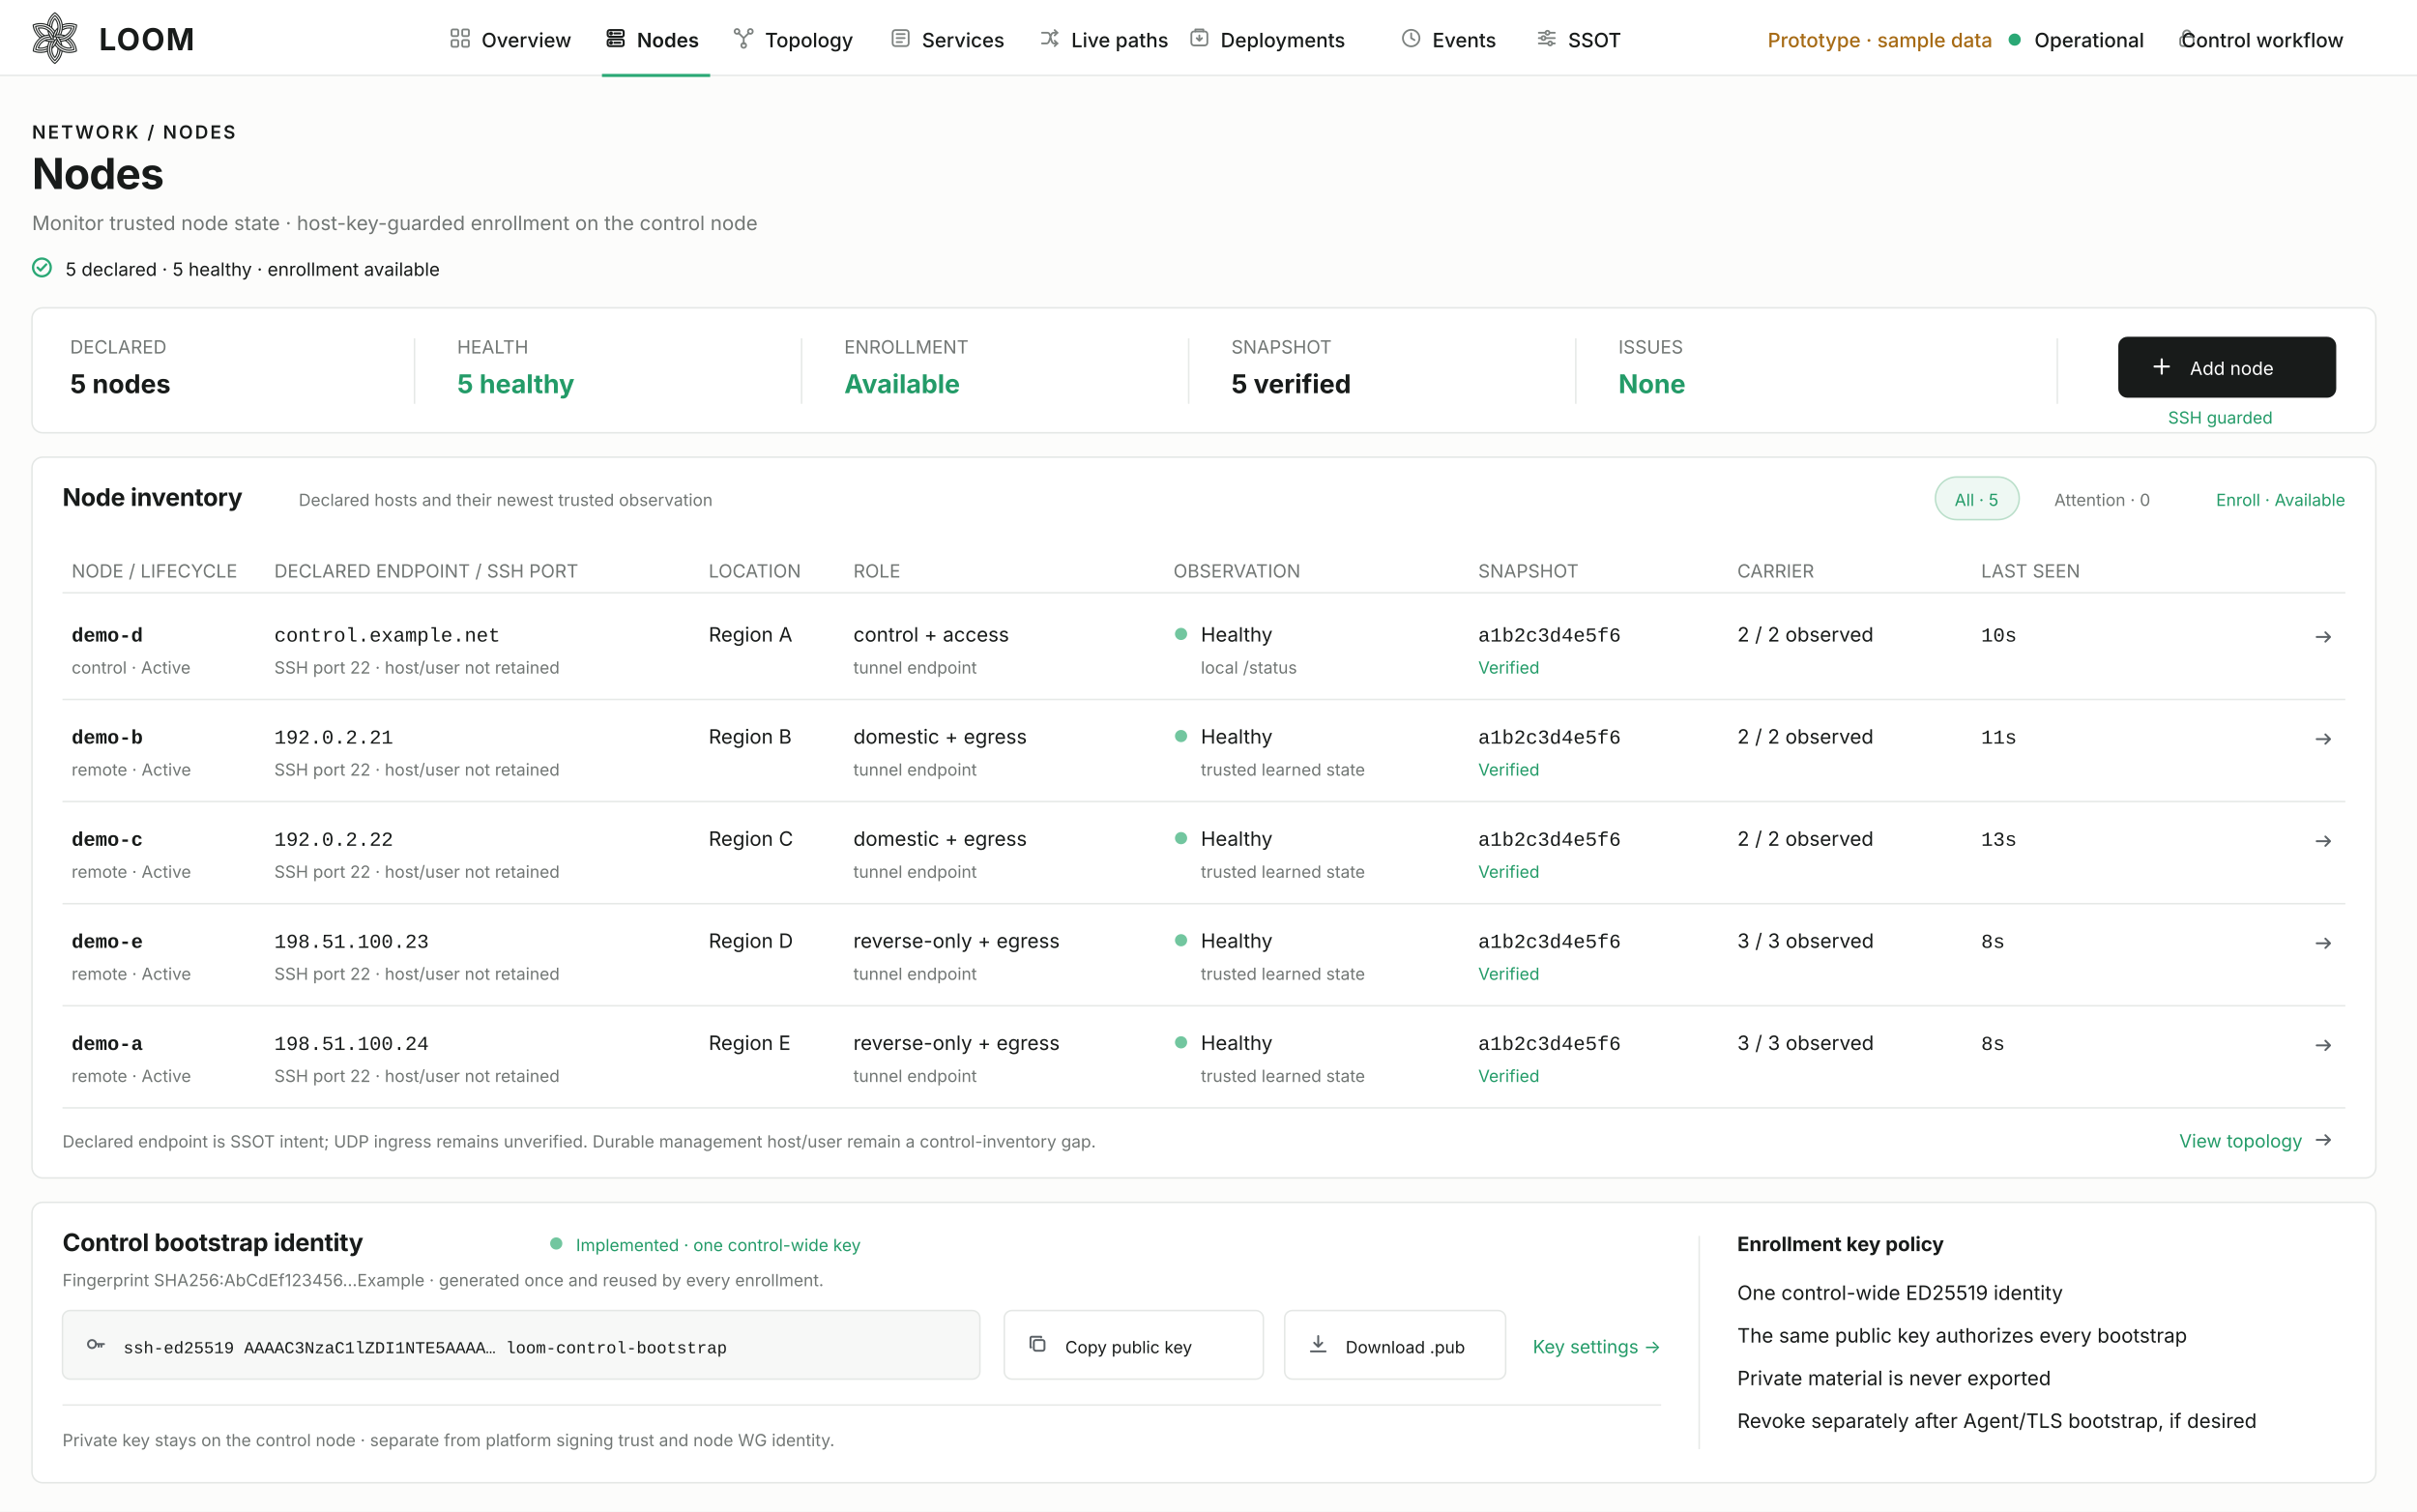
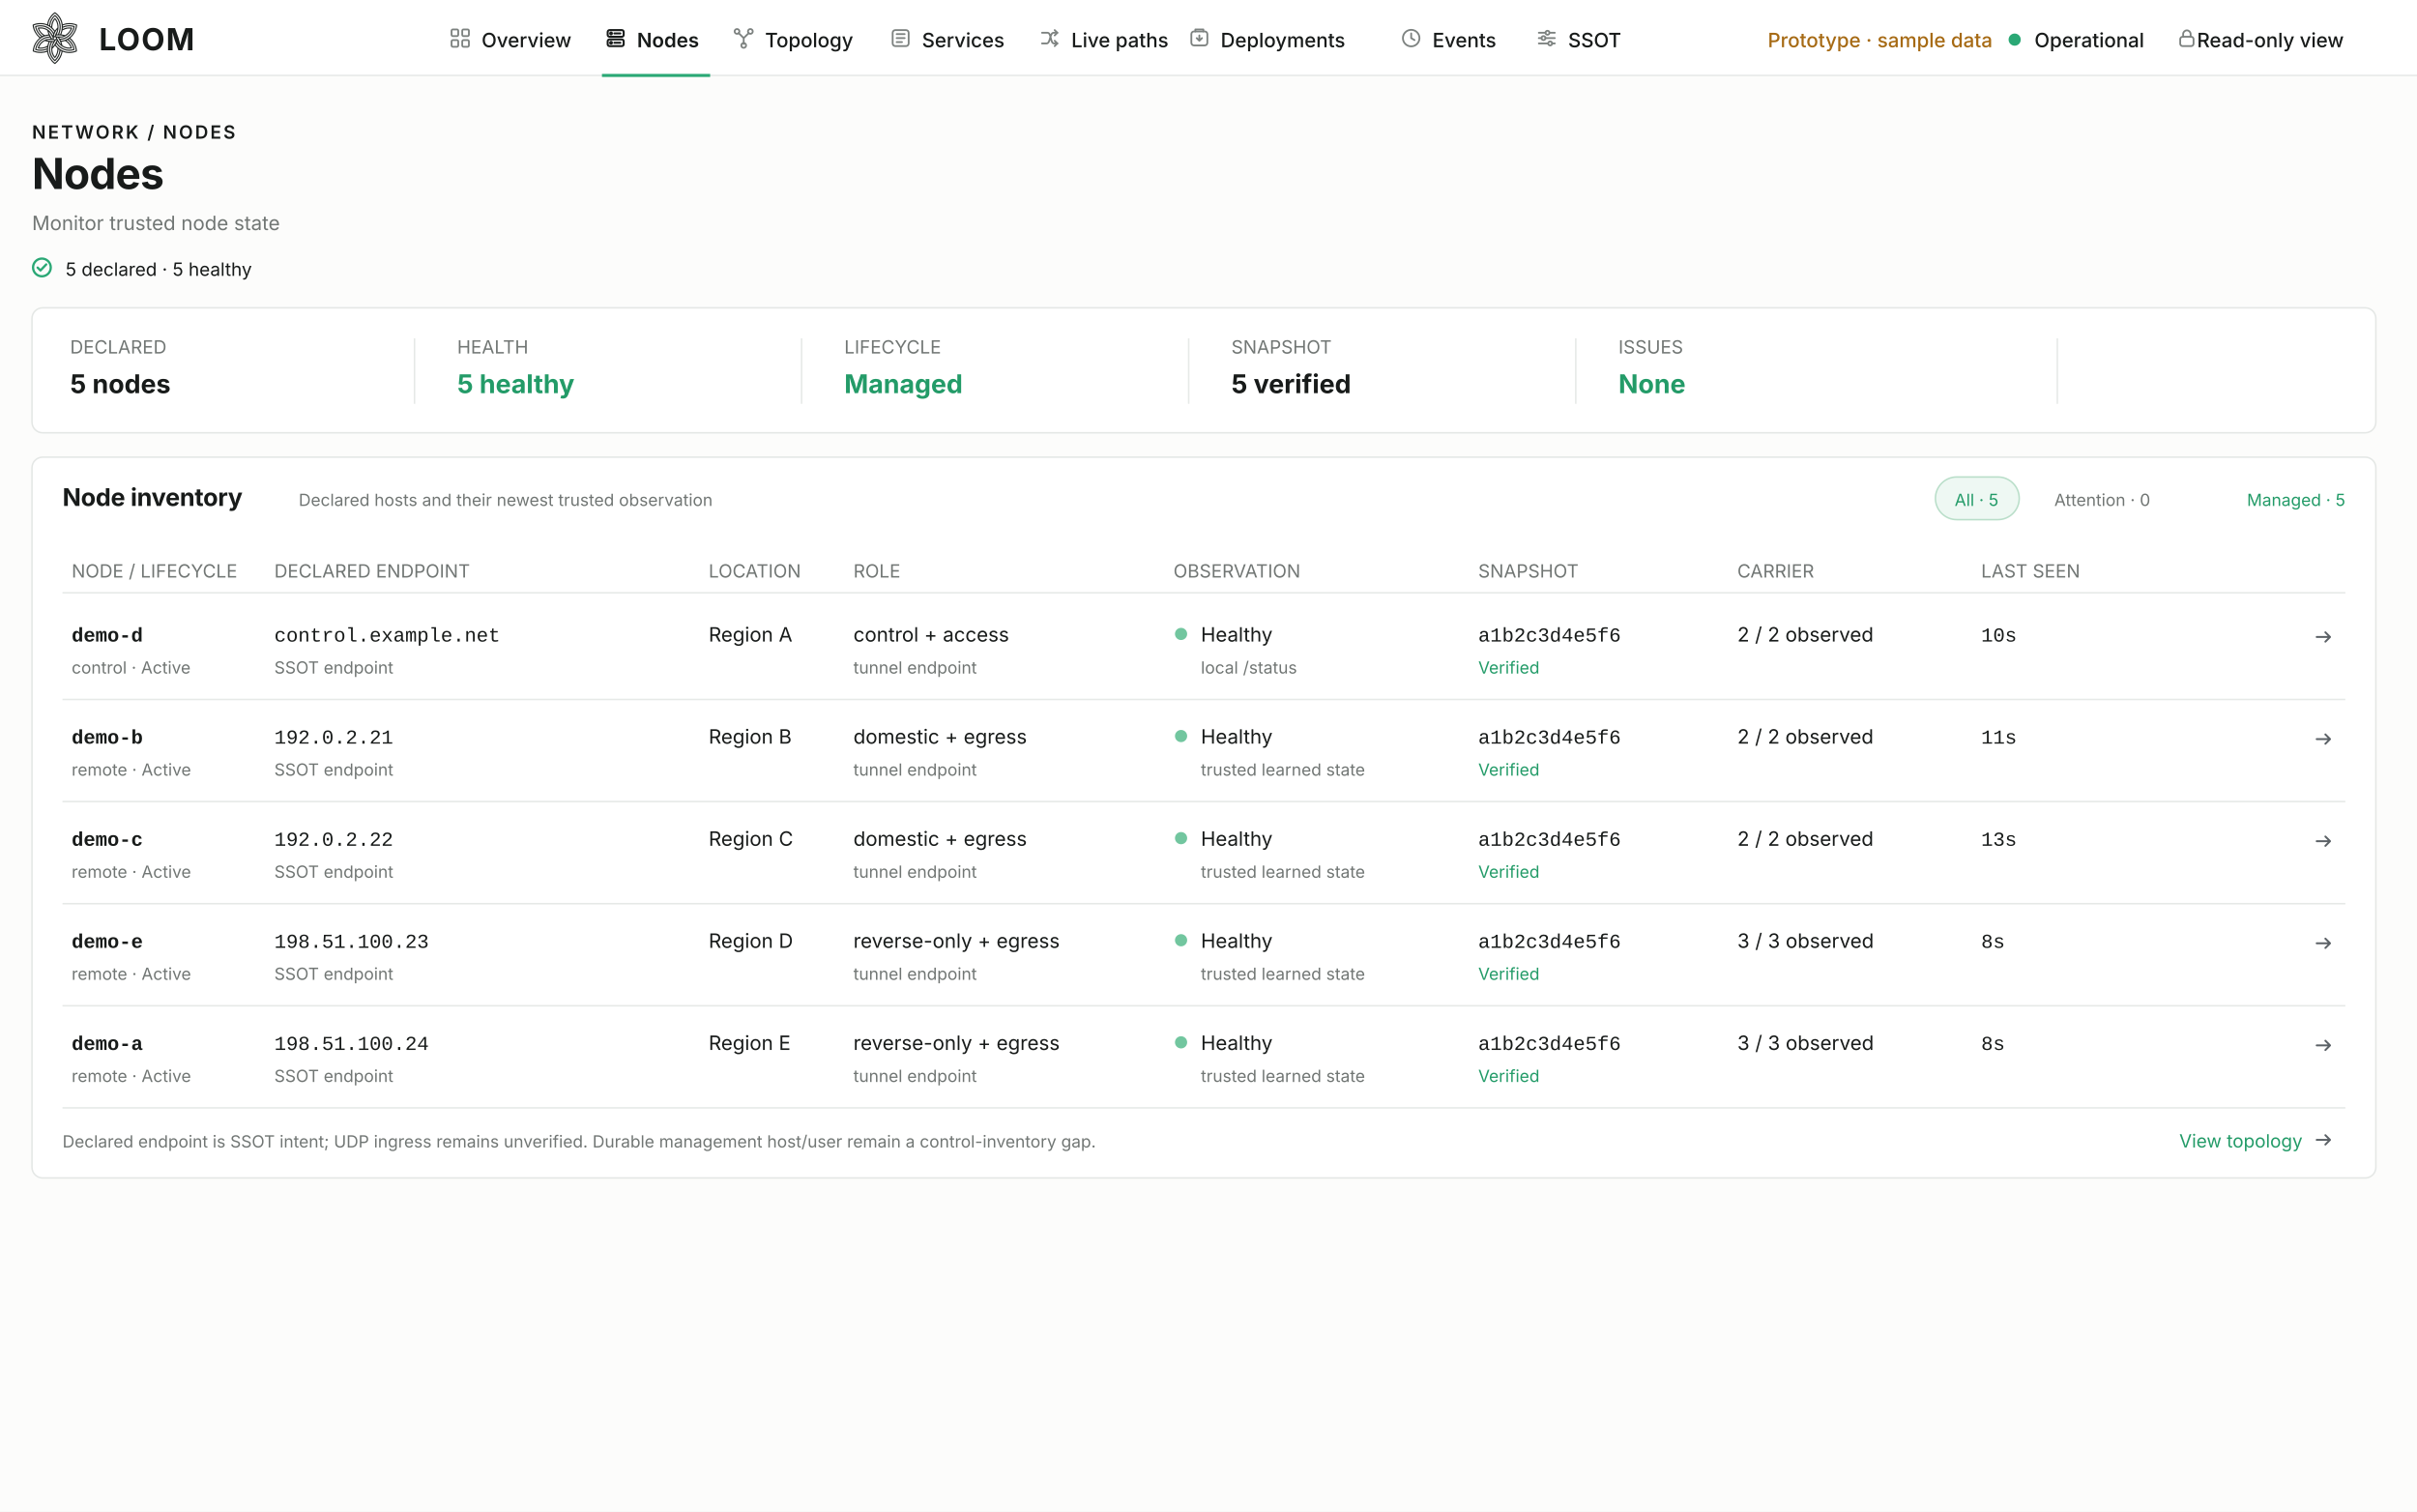
<svg xmlns="http://www.w3.org/2000/svg" width="1586" height="992" viewBox="0 0 1586 992" role="img" aria-labelledby="title description">
  <defs>
    <marker id="arrow-selected" markerWidth="7" markerHeight="7" refX="6" refY="3.5" orient="auto" markerUnits="strokeWidth">
      <path d="M0 0L7 3.5L0 7Z" fill="#2AA875" />
    </marker>
    <symbol id="icon-overview" viewBox="0 0 16 16">
      <rect x="1.5" y="1.5" width="5" height="5" rx="1" />
      <rect x="9.5" y="1.5" width="5" height="5" rx="1" />
      <rect x="1.5" y="9.5" width="5" height="5" rx="1" />
      <rect x="9.5" y="9.5" width="5" height="5" rx="1" />
    </symbol>
    <symbol id="icon-nodes" viewBox="0 0 16 16">
      <rect x="2" y="2" width="12" height="5" rx="1.4" />
      <rect x="2" y="9" width="12" height="5" rx="1.4" />
      <circle cx="4.5" cy="4.5" r=".7" />
      <circle cx="4.5" cy="11.5" r=".7" />
      <path d="M7 4.5h4.5M7 11.5h4.5" />
    </symbol>
    <symbol id="icon-topology" viewBox="0 0 16 16">
      <path d="M4.2 4.2L8 8m3.8-3.8L8 8m0 0v4.4" />
      <circle cx="3" cy="3" r="1.8" />
      <circle cx="13" cy="3" r="1.8" />
      <circle cx="8" cy="13.5" r="1.8" />
    </symbol>
    <symbol id="icon-services" viewBox="0 0 16 16">
      <rect x="2" y="2" width="12" height="12" rx="2" />
      <path d="M5 5h6M5 8h6M5 11h4" />
    </symbol>
    <symbol id="icon-traffic" viewBox="0 0 16 16">
      <path d="M2 4h4.2C9 4 8.2 12 11 12h2.5M2 12h3.5C8.4 12 7.7 4 10.7 4h2.8" />
      <path d="M11.5 2l2 2-2 2m0 4l2 2-2 2" />
    </symbol>
    <symbol id="icon-deployments" viewBox="0 0 16 16">
      <rect x="2" y="3" width="12" height="10.5" rx="2" />
      <path d="M5 3V1.5h6V3M8 6v4m-2-2 2 2 2-2" />
    </symbol>
    <symbol id="icon-events" viewBox="0 0 16 16">
      <circle cx="8" cy="8" r="6.2" />
      <path d="M8 4.5V8l2.5 1.5" />
    </symbol>
    <symbol id="icon-settings" viewBox="0 0 16 16">
      <path d="M2 4h5m3 0h4M2 8h2m3 0h7M2 12h7m3 0h2" />
      <circle cx="8.5" cy="4" r="1.5" />
      <circle cx="5.5" cy="8" r="1.5" />
      <circle cx="10.5" cy="12" r="1.5" />
    </symbol>
    <symbol id="icon-status-ok" viewBox="0 0 16 16">
      <circle cx="8" cy="8" r="6.2" />
      <path d="M5 8.1l2 2 4-4.2" />
    </symbol>
    <symbol id="icon-lock" viewBox="0 0 16 16">
      <rect x="3" y="7" width="10" height="7" rx="1.8" />
      <path d="M5.2 7V5a2.8 2.8 0 0 1 5.6 0v2" />
    </symbol>
    <symbol id="icon-refresh" viewBox="0 0 16 16">
      <path d="M13.6 5.8A6 6 0 1 0 14 9" />
      <path d="M10.8 2.7h3v3" />
    </symbol>
    <symbol id="icon-filter" viewBox="0 0 16 16">
      <path d="M2 3h12L9.5 8v4.2L6.5 14V8Z" />
    </symbol>
    <symbol id="icon-download" viewBox="0 0 16 16">
      <path d="M8 2v8m-3-3 3 3 3-3M2.5 13.5h11" />
    </symbol>
    <symbol id="icon-check" viewBox="0 0 16 16">
      <circle cx="8" cy="8" r="6" />
      <path d="M5 8l2 2 4-4" />
    </symbol>
    <symbol id="icon-save" viewBox="0 0 16 16">
      <path d="M2.5 2.5h9l2 2v9h-11Z" />
      <path d="M5 2.5v4h6v-4M5 13v-4h6v4" />
    </symbol>
    <symbol id="icon-plus" viewBox="0 0 16 16">
      <path d="M8 3v10M3 8h10" />
    </symbol>
    <symbol id="icon-search" viewBox="0 0 16 16">
      <circle cx="7" cy="7" r="4.5" />
      <path d="m10.5 10.5 3 3" />
    </symbol>
    <symbol id="icon-arrow-right" viewBox="0 0 16 16">
      <path d="M2.5 8h10M9 4.5 12.5 8 9 11.5" />
    </symbol>
    <symbol id="icon-edit" viewBox="0 0 16 16">
      <path d="M3 11.8 2.5 14l2.2-.5 8.2-8.2-1.7-1.7Z" />
      <path d="m10.3 4.5 1.7 1.7" />
    </symbol>
    <symbol id="icon-trash" viewBox="0 0 16 16">
      <path d="M3.5 4.5h9M6 4.5V2.7h4v1.8m1.5 0-.6 9h-5.8l-.6-9M6.8 7v4m2.4-4v4" />
    </symbol>
    <symbol id="icon-key" viewBox="0 0 16 16">
      <circle cx="5" cy="8" r="3" />
      <path d="M8 8h6m-2 0v2m-2-2v2" />
    </symbol>
    <symbol id="icon-copy" viewBox="0 0 16 16">
      <rect x="5" y="5" width="8" height="8" rx="1.5" />
      <path d="M3 10.5H2.5V3.5a1 1 0 0 1 1-1h7V3" />
    </symbol>
    <style>

      .ui { font-family: Inter, "Atkinson Hyperlegible Next", ui-sans-serif, system-ui, -apple-system, "Segoe UI", sans-serif; fill: #181B1A; }
      .mono { font-family: "Intel One Mono", "SFMono-Regular", Consolas, "Liberation Mono", monospace; }
      .muted { fill: #717674; }
      .faint { fill: #9BA09E; }
      .green { fill: #239B68; }
      .amber { fill: #A66A14; }
      .red { fill: #B84C4C; }
      .blue { fill: #477D9C; }
      .heading { font-size: 28px; font-weight: 700; letter-spacing: -0.45px; }
      .eyebrow { font-size: 12px; font-weight: 600; letter-spacing: 1.35px; }
      .section { font-size: 16px; font-weight: 650; letter-spacing: -0.15px; }
      .subsection { font-size: 13px; font-weight: 650; }
      .label { font-size: 13px; font-weight: 500; }
      .body { font-size: 13px; font-weight: 400; }
      .small { font-size: 12px; font-weight: 400; }
      .tiny { font-size: 11px; font-weight: 400; }
      .metric { font-size: 17px; font-weight: 650; }
      .wordmark { font-size: 20px; font-weight: 700; letter-spacing: 0.8px; }
      .nav { font-size: 13px; font-weight: 450; }
      .nav-icon { fill: none; stroke: #7D8280; stroke-width: 1.35; stroke-linecap: round; stroke-linejoin: round; }
      .nav-icon-active { fill: none; stroke: #181B1A; stroke-width: 1.5; stroke-linecap: round; stroke-linejoin: round; }
      .status-icon { fill: none; stroke: #2AA875; stroke-width: 1.6; stroke-linecap: round; stroke-linejoin: round; }
      .action-icon { fill: none; stroke: #5B6166; stroke-width: 1.45; stroke-linecap: round; stroke-linejoin: round; }
      .panel { fill: #FFFFFF; stroke: #E4E7E5; stroke-width: 1; }
      .panel-soft { fill: #F8F9F8; stroke: #E4E7E5; stroke-width: 1; }
      .rule { stroke: #E6E9E7; stroke-width: 1; }
      .rule-dark { stroke: #CBD0CD; stroke-width: 1; }
      .status-dot { fill: #2AA875; }
      .quiet-dot { fill: #72C69F; }
      .warn-dot { fill: #D79B3B; }
      .bad-dot { fill: #C65A5A; }
      .neutral-dot { fill: #A5AAA8; }
      .wg { fill: none; stroke: #A5AAA8; stroke-width: 1.25; stroke-linecap: round; }
      .candidate { fill: none; stroke: #B9BEBC; stroke-width: 1.35; stroke-dasharray: 5 6; stroke-linecap: round; }
      .selected { fill: none; stroke: #2AA875; stroke-width: 2; stroke-linecap: round; stroke-linejoin: round; marker-end: url(#arrow-selected); }
      .chip { fill: #F4F6F5; stroke: #DEE2DF; stroke-width: 1; }
      .chip-green { fill: #EEF8F3; stroke: #B9DEC9; stroke-width: 1; }
      .chip-amber { fill: #FFF8EB; stroke: #E7D3AB; stroke-width: 1; }
      .button { fill: #181B1A; }
      .button-green { fill: #239B68; }
      .button-disabled { fill: #EFF1F0; stroke: #DDE1DF; stroke-width: 1; }
      .code-bg { fill: #F7F8F7; stroke: #E4E7E5; stroke-width: 1; }
      .timeline { fill: none; stroke: #CBD0CD; stroke-width: 1.3; }
      .timeline-ok { fill: none; stroke: #2AA875; stroke-width: 1.7; }
      .stage-line { stroke: #2AA875; stroke-width: 1.5; }
      .route-dot { fill: #239B68; }
      .node-name { font-size: 14px; font-weight: 650; }

    </style>
  </defs>
  <rect width="1586" height="992" fill="#FCFCFB" />
  <rect x="0" y="0" width="1586" height="50" fill="#FFFFFF" />
  <line class="rule" x1="0" y1="49.5" x2="1586" y2="49.5" />
  <svg x="18" y="7" width="36" height="36" viewBox="127 112 1000 1000" preserveAspectRatio="xMidYMid meet" aria-label="Loom">
    <g transform="translate(0,1254) scale(1,-1)">
      <path d="M616 1108 c-67 -49 -118 -133 -129 -209 0 -6 0 -6 -14 -1 -75 27 -166 24 -239 -6 -13 -5 -14 -7 -11 -29 12 -80 53 -155 115 -211 l9 -8 -6 -5 c-61 -53 -100 -121 -114 -200 -5 -31 -5 -38 4 -42 57 -26 138 -34 203 -20 13 2 22 5 39 10 14 5 14 5 15 -2 9 -70 60 -155 121 -204 17 -15 18 -15 34 -2 47 37 87 93 107 151 7 20 16 52 16 60 0 4 1 4 12 0 72 -28 158 -27 236 3 17 6 17 7 15 27 -8 79 -49 159 -111 215 l-9 9 10 9 c61 53 105 139 114 219 2 15 1 16 -28 26 -75 25 -156 25 -227 -2 -4 -1 -8 -2 -8 -2 -1 0 -2 7 -3 15 -15 81 -60 152 -126 198 -12 9 -14 9 -25 1z M639 1084 c105 -82 142 -225 92 -356 -7 -18 -7 -17 -16 -17 -4 0 -8 1 -8 1 -1 1 1 7 4 15 32 78 30 170 -5 243 -16 35 -40 66 -68 88 -9 8 -11 8 -20 0 -47 -39 -82 -103 -93 -169 -1 -7 -2 -12 -2 -13 -1 0 -17 8 -17 9 -1 1 4 27 7 40 13 44 37 89 68 124 15 16 44 43 47 43 0 0 5 -3 11 -8z M638 1031 c77 -72 98 -200 50 -307 -3 -8 -5 -11 -7 -12 -2 -1 -17 -1 -18 0 -1 0 2 6 5 12 44 94 31 213 -31 278 -10 11 -12 10 -29 -12 -26 -36 -44 -83 -47 -128 0 -6 -1 -11 -1 -11 -1 0 -6 4 -16 11 -4 3 2 39 12 67 13 41 41 84 68 108 4 4 3 4 14 -6z M635 973 c24 -33 37 -74 40 -124 l0 -15 -10 -10 c-11 -11 -23 -25 -32 -38 -6 -8 -5 -9 -13 3 -9 13 -19 24 -30 36 l-10 10 0 13 c3 48 18 94 42 128 6 7 6 7 13 -3z M413 893 c79 -13 148 -56 193 -118 12 -17 11 -15 6 -26 -3 -6 -5 -10 -5 -10 0 0 -4 6 -9 13 -66 103 -190 147 -314 114 -20 -6 -21 -6 -14 -34 15 -60 54 -120 102 -158 9 -8 9 -7 0 -12 -9 -6 -8 -6 -18 2 -57 48 -97 120 -110 196 -2 14 -3 13 7 16 22 9 53 16 85 19 13 2 61 0 77 -2z M923 895 c30 -3 83 -16 89 -22 2 -2 -7 -43 -14 -64 -34 -100 -109 -176 -200 -203 -23 -7 -59 -13 -61 -11 -2 2 -8 16 -8 16 0 1 7 2 16 2 74 9 136 45 185 108 27 35 49 81 57 120 4 17 3 19 -13 24 -62 19 -135 15 -193 -9 -9 -4 -9 -5 -9 7 l0 10 9 3 c25 10 56 17 83 19 9 1 50 1 59 0z M400 854 c70 -9 134 -47 176 -104 7 -11 21 -34 21 -36 0 -2 -6 -24 -7 -25 0 -1 -4 5 -8 13 -38 76 -106 124 -190 134 -14 2 -49 1 -62 -1 -16 -3 -18 -5 -12 -21 14 -42 48 -88 87 -117 7 -5 13 -10 13 -10 0 -1 -17 -9 -18 -9 -5 0 -42 35 -56 52 -24 29 -46 72 -54 105 -3 11 -3 10 11 14 30 8 67 10 99 5z M926 854 c13 -1 39 -7 40 -9 2 -2 -8 -34 -17 -55 -43 -93 -125 -152 -220 -158 l-11 0 -6 9 c-3 5 -5 9 -5 9 0 1 8 1 18 1 56 0 107 23 153 69 29 29 59 79 63 104 1 10 -11 13 -53 12 -42 0 -71 -6 -107 -24 -12 -6 -11 -6 -10 5 1 4 1 9 1 10 0 3 1 3 13 8 45 19 93 26 141 19z M391 816 c30 -3 68 -16 91 -32 l6 -3 4 -15 c4 -16 10 -34 16 -47 4 -11 4 -11 -3 -11 -12 -2 -37 -6 -48 -9 -16 -4 -14 -4 -26 4 -38 25 -67 57 -86 96 -7 15 -7 16 0 17 10 1 36 1 46 0z M914 816 c3 -2 2 -5 -4 -18 -19 -39 -53 -75 -89 -97 l-8 -5 -11 3 c-15 4 -33 8 -45 9 -6 1 -11 2 -11 2 -1 0 1 7 4 14 6 17 12 36 15 48 l1 9 9 5 c27 15 55 25 85 30 10 1 51 1 54 0z M669 789 c-4 -19 -7 -27 -14 -39 -10 -18 -20 -39 -29 -64 -1 -4 -2 -5 -10 -9 -9 -5 -9 -5 -5 11 10 40 28 75 51 103 10 12 10 12 7 -2z M529 746 c14 -16 17 -20 25 -37 8 -17 22 -42 30 -54 5 -9 6 -24 1 -26 -7 -2 -13 5 -35 46 -15 28 -35 75 -35 83 0 2 7 -4 14 -12z M721 691 c25 -1 43 -3 61 -8 4 0 2 -2 -8 -5 -19 -6 -28 -7 -48 -6 -12 1 -29 1 -46 1 -36 -1 -37 -1 -33 11 2 7 1 6 24 7 12 0 23 1 26 1 2 0 13 0 24 -1z M525 681 c5 -10 5 -10 -7 -10 -120 -9 -223 -101 -248 -221 -4 -22 -4 -23 11 -28 61 -19 132 -16 192 7 5 2 9 3 10 3 0 0 0 -5 0 -10 l1 -9 -9 -4 c-62 -24 -145 -25 -216 -1 -17 5 -16 4 -14 15 15 104 74 190 160 235 34 17 63 25 108 30 8 1 7 2 12 -7z M638 655 l9 -4 0 -10 c1 -13 2 -12 -10 -19 l-9 -6 -10 6 -9 6 -1 11 0 11 9 5 c12 6 11 6 21 0z M683 651 c0 -1 6 -10 12 -21 18 -30 29 -54 39 -82 6 -19 6 -19 -4 -9 -16 16 -22 25 -30 42 -7 14 -25 48 -30 54 -2 3 -3 15 -1 16 1 2 13 1 14 0z M546 642 c3 -5 5 -9 5 -9 0 -1 -7 -1 -16 -1 -94 0 -185 -66 -216 -155 -7 -22 -6 -23 23 -27 44 -5 89 3 131 21 7 3 13 6 13 6 0 -1 -1 -5 -1 -11 l-1 -11 -11 -5 c-53 -22 -115 -26 -174 -12 -11 3 -10 3 -9 10 8 39 30 82 58 115 44 53 119 88 184 88 l9 0 5 -9z M902 622 c45 -39 79 -92 96 -151 5 -19 10 -43 10 -51 l1 -7 -14 -5 c-89 -30 -180 -22 -253 22 -40 25 -68 49 -93 83 l-7 10 4 7 c7 13 6 12 12 3 73 -104 198 -148 317 -110 12 4 13 4 8 27 -9 42 -31 88 -59 123 -8 10 -33 35 -42 41 -6 5 -6 5 2 11 9 6 8 6 18 -3z M542 610 c10 -1 27 -1 38 -1 l20 0 8 -5 c4 -2 8 -4 8 -5 0 0 -1 -2 -2 -4 l-1 -4 -43 0 c-45 1 -55 2 -81 7 -8 1 -14 3 -15 3 0 1 15 6 27 8 15 3 15 3 20 2 2 0 11 0 21 -1z M661 609 c5 -9 -53 -107 -73 -125 -3 -3 -3 0 1 14 4 17 8 26 14 37 12 18 31 52 34 60 1 2 4 5 11 10 11 7 11 7 13 4z M863 604 c48 -36 83 -90 98 -148 2 -7 3 -14 3 -14 -1 -1 -5 -3 -11 -4 -90 -23 -180 3 -247 69 -17 18 -42 51 -42 56 0 2 9 20 10 20 0 0 3 -4 5 -8 36 -66 102 -112 177 -124 12 -2 51 -2 64 0 19 4 21 5 17 17 -15 50 -55 103 -97 128 -1 1 -2 2 -2 2 0 1 17 10 19 10 0 0 3 -2 6 -4z M458 585 c12 -4 37 -9 48 -11 8 0 7 0 3 -10 -5 -13 -13 -36 -16 -49 -3 -13 -2 -12 -19 -21 -38 -19 -72 -26 -112 -25 -22 1 -23 1 -23 5 3 13 23 45 41 67 16 18 58 49 64 48 1 -1 7 -2 14 -4z M824 583 c35 -22 63 -53 81 -89 6 -12 11 -22 10 -23 -4 -3 -47 -2 -68 2 -26 5 -69 24 -82 35 0 1 -2 8 -4 17 -2 9 -6 23 -10 32 -6 19 -6 18 1 19 14 1 57 11 59 13 1 1 4 0 13 -6z M553 570 c1 -1 1 -2 -2 -7 -11 -21 -21 -55 -26 -82 -15 -86 17 -180 82 -245 20 -20 19 -20 40 0 44 45 71 101 82 165 1 6 2 11 2 11 0 1 4 -1 9 -4 l8 -4 0 -5 c-11 -74 -51 -146 -110 -198 -12 -10 -10 -10 -21 -1 -77 65 -122 167 -113 259 3 34 14 74 26 103 l4 9 9 0 c5 0 9 0 10 -1z M597 570 c0 -1 -4 -9 -8 -18 -43 -88 -35 -184 20 -258 15 -20 17 -21 27 -10 30 33 52 90 57 145 0 11 0 11 10 3 10 -7 9 -6 7 -19 -7 -62 -34 -117 -76 -161 l-7 -7 -8 8 c-51 50 -82 131 -77 200 3 35 12 70 28 103 l7 14 10 0 c5 0 10 0 10 0z M639 493 c5 -6 14 -17 22 -24 l13 -14 0 -8 c0 -44 -14 -93 -38 -130 -9 -14 -9 -14 -13 -8 -26 35 -42 84 -42 127 l0 11 12 12 c11 12 22 25 31 38 3 4 6 7 6 7 0 0 4 -5 9 -11z" fill="#252927" fill-rule="evenodd" clip-rule="evenodd" />
    </g>
  </svg>
  <text class="ui wordmark" x="65" y="33">LOOM</text>
  <g class="ui nav">
    <use href="#icon-overview" x="295" y="18" width="14" height="14" class="nav-icon" />
    <text x="316" y="31">Overview</text>
    <use href="#icon-nodes" x="397" y="18" width="14" height="14" class="nav-icon-active" />
    <text x="418" y="31" font-weight="600">Nodes</text>
    <use href="#icon-topology" x="481" y="18" width="14" height="14" class="nav-icon" />
    <text x="502" y="31">Topology</text>
    <use href="#icon-services" x="584" y="18" width="14" height="14" class="nav-icon" />
    <text x="605" y="31">Services</text>
    <use href="#icon-traffic" x="682" y="18" width="14" height="14" class="nav-icon" />
    <text x="703" y="31">Live paths</text>
    <use href="#icon-deployments" x="780" y="18" width="14" height="14" class="nav-icon" />
    <text x="801" y="31">Deployments</text>
    <use href="#icon-events" x="919" y="18" width="14" height="14" class="nav-icon" />
    <text x="940" y="31">Events</text>
    <use href="#icon-settings" x="1008" y="18" width="14" height="14" class="nav-icon" />
    <text x="1029" y="31">SSOT</text>
  </g>
  <line x1="395" y1="49.5" x2="466" y2="49.5" stroke="#2AA875" stroke-width="2" />
  <g class="ui nav">
    <text class="amber" x="1160" y="31">Prototype · sample data</text>
    <circle class="status-dot" cx="1322" cy="26" r="4" />
    <text x="1335" y="31">Operational</text>
    <use href="#icon-lock" x="1428" y="18" width="14" height="14" class="nav-icon" />
-     <text x="1538" y="31" text-anchor="end">Control workflow</text>
+     <text x="1538" y="31" text-anchor="end">Read-only view</text>
  </g>
  <g class="ui">
    <text class="eyebrow" x="21" y="91">NETWORK / NODES</text>
    <text class="heading" x="21" y="124">Nodes</text>
-     <text class="body muted" x="21" y="151">Monitor trusted node state · host-key-guarded enrollment on the control node</text>
+     <text class="body muted" x="21" y="151">Monitor trusted node state</text>
    <use href="#icon-status-ok" x="20" y="168" width="15" height="15" class="status-icon" />
-     <text class="small" x="43" y="181">5 declared · 5 healthy · enrollment available</text>
+     <text class="small" x="43" y="181">5 declared · 5 healthy</text>
  </g>
  <rect class="panel" x="21" y="202" width="1538" height="82" rx="7" />
  <g class="ui">
    <text class="small muted" x="46" y="232">DECLARED</text>
    <text class="metric" x="46" y="258">5 nodes</text>
    <text class="small muted" x="300" y="232">HEALTH</text>
    <text class="metric green" x="300" y="258">5 healthy</text>
-     <text class="small muted" x="554" y="232">ENROLLMENT</text>
-     <text class="metric green" x="554" y="258">Available</text>
+     <text class="small muted" x="554" y="232">LIFECYCLE</text>
+     <text class="metric green" x="554" y="258">Managed</text>
    <text class="small muted" x="808" y="232">SNAPSHOT</text>
    <text class="metric" x="808" y="258">5 verified</text>
    <text class="small muted" x="1062" y="232">ISSUES</text>
    <text class="metric green" x="1062" y="258">None</text>
-     <rect class="button" x="1390" y="221" width="143" height="40" rx="6" />
-     <use href="#icon-plus" x="1411" y="233" width="15" height="15" stroke="#FFFFFF" fill="none" stroke-width="1.5" stroke-linecap="round" />
-     <text class="small" x="1437" y="246" fill="#FFFFFF">Add node</text>
-     <text class="tiny green" x="1457" y="278" text-anchor="middle">SSH guarded</text>
  </g>
  <line class="rule" x1="272" y1="222" x2="272" y2="265" />
  <line class="rule" x1="526" y1="222" x2="526" y2="265" />
  <line class="rule" x1="780" y1="222" x2="780" y2="265" />
  <line class="rule" x1="1034" y1="222" x2="1034" y2="265" />
  <line class="rule" x1="1350" y1="222" x2="1350" y2="265" />
  <rect class="panel" x="21" y="300" width="1538" height="473" rx="7" />
  <g class="ui">
    <text class="section" x="41" y="332">Node inventory</text>
    <text class="tiny muted" x="196" y="332">Declared hosts and their newest trusted observation</text>
    <rect class="chip-green" x="1270" y="313" width="55" height="28" rx="14" />
    <text class="tiny green" x="1297" y="332" text-anchor="middle">All · 5</text>
    <text class="tiny muted" x="1348" y="332">Attention · 0</text>
-     <text class="tiny green" x="1539" y="332" text-anchor="end">Enroll · Available</text>
+     <text class="tiny green" x="1539" y="332" text-anchor="end">Managed · 5</text>
    <text class="small muted" x="47" y="379">NODE / LIFECYCLE</text>
-     <text class="small muted" x="180" y="379">DECLARED ENDPOINT / SSH PORT</text>
+     <text class="small muted" x="180" y="379">DECLARED ENDPOINT</text>
    <text class="small muted" x="465" y="379">LOCATION</text>
    <text class="small muted" x="560" y="379">ROLE</text>
    <text class="small muted" x="770" y="379">OBSERVATION</text>
    <text class="small muted" x="970" y="379">SNAPSHOT</text>
    <text class="small muted" x="1140" y="379">CARRIER</text>
    <text class="small muted" x="1300" y="379">LAST SEEN</text>
    <line class="rule" x1="41" y1="389" x2="1539" y2="389" />
    <text class="subsection mono" x="47" y="421">demo-d</text>
    <text class="tiny muted" x="47" y="442">control · Active</text>
    <text class="body mono" x="180" y="421">control.example.net</text>
-     <text class="tiny muted" x="180" y="442">SSH port 22 · host/user not retained</text>
+     <text class="tiny muted" x="180" y="442">SSOT endpoint</text>
    <text class="body" x="465" y="421">Region A</text>
    <text class="body" x="560" y="421">control + access</text>
    <text class="tiny muted" x="560" y="442">tunnel endpoint</text>
    <circle class="quiet-dot" cx="775" cy="416" r="4" />
    <text class="body" x="788" y="421">Healthy</text>
    <text class="tiny muted" x="788" y="442">local /status</text>
    <text class="body mono" x="970" y="421">a1b2c3d4e5f6</text>
    <text class="tiny green" x="970" y="442">Verified</text>
    <text class="body" x="1140" y="421">2 / 2 observed</text>
    <text class="body mono" x="1300" y="421">10s</text>
    <use href="#icon-arrow-right" x="1518" y="411" width="14" height="14" class="action-icon" />
    <line class="rule" x1="41" y1="459" x2="1539" y2="459" />
    <text class="subsection mono" x="47" y="488">demo-b</text>
    <text class="tiny muted" x="47" y="509">remote · Active</text>
    <text class="body mono" x="180" y="488">192.0.2.21</text>
-     <text class="tiny muted" x="180" y="509">SSH port 22 · host/user not retained</text>
+     <text class="tiny muted" x="180" y="509">SSOT endpoint</text>
    <text class="body" x="465" y="488">Region B</text>
    <text class="body" x="560" y="488">domestic + egress</text>
    <text class="tiny muted" x="560" y="509">tunnel endpoint</text>
    <circle class="quiet-dot" cx="775" cy="483" r="4" />
    <text class="body" x="788" y="488">Healthy</text>
    <text class="tiny muted" x="788" y="509">trusted learned state</text>
    <text class="body mono" x="970" y="488">a1b2c3d4e5f6</text>
    <text class="tiny green" x="970" y="509">Verified</text>
    <text class="body" x="1140" y="488">2 / 2 observed</text>
    <text class="body mono" x="1300" y="488">11s</text>
    <use href="#icon-arrow-right" x="1518" y="478" width="14" height="14" class="action-icon" />
    <line class="rule" x1="41" y1="526" x2="1539" y2="526" />
    <text class="subsection mono" x="47" y="555">demo-c</text>
    <text class="tiny muted" x="47" y="576">remote · Active</text>
    <text class="body mono" x="180" y="555">192.0.2.22</text>
-     <text class="tiny muted" x="180" y="576">SSH port 22 · host/user not retained</text>
+     <text class="tiny muted" x="180" y="576">SSOT endpoint</text>
    <text class="body" x="465" y="555">Region C</text>
    <text class="body" x="560" y="555">domestic + egress</text>
    <text class="tiny muted" x="560" y="576">tunnel endpoint</text>
    <circle class="quiet-dot" cx="775" cy="550" r="4" />
    <text class="body" x="788" y="555">Healthy</text>
    <text class="tiny muted" x="788" y="576">trusted learned state</text>
    <text class="body mono" x="970" y="555">a1b2c3d4e5f6</text>
    <text class="tiny green" x="970" y="576">Verified</text>
    <text class="body" x="1140" y="555">2 / 2 observed</text>
    <text class="body mono" x="1300" y="555">13s</text>
    <use href="#icon-arrow-right" x="1518" y="545" width="14" height="14" class="action-icon" />
    <line class="rule" x1="41" y1="593" x2="1539" y2="593" />
    <text class="subsection mono" x="47" y="622">demo-e</text>
    <text class="tiny muted" x="47" y="643">remote · Active</text>
    <text class="body mono" x="180" y="622">198.51.100.23</text>
-     <text class="tiny muted" x="180" y="643">SSH port 22 · host/user not retained</text>
+     <text class="tiny muted" x="180" y="643">SSOT endpoint</text>
    <text class="body" x="465" y="622">Region D</text>
    <text class="body" x="560" y="622">reverse-only + egress</text>
    <text class="tiny muted" x="560" y="643">tunnel endpoint</text>
    <circle class="quiet-dot" cx="775" cy="617" r="4" />
    <text class="body" x="788" y="622">Healthy</text>
    <text class="tiny muted" x="788" y="643">trusted learned state</text>
    <text class="body mono" x="970" y="622">a1b2c3d4e5f6</text>
    <text class="tiny green" x="970" y="643">Verified</text>
    <text class="body" x="1140" y="622">3 / 3 observed</text>
    <text class="body mono" x="1300" y="622">8s</text>
    <use href="#icon-arrow-right" x="1518" y="612" width="14" height="14" class="action-icon" />
    <line class="rule" x1="41" y1="660" x2="1539" y2="660" />
    <text class="subsection mono" x="47" y="689">demo-a</text>
    <text class="tiny muted" x="47" y="710">remote · Active</text>
    <text class="body mono" x="180" y="689">198.51.100.24</text>
-     <text class="tiny muted" x="180" y="710">SSH port 22 · host/user not retained</text>
+     <text class="tiny muted" x="180" y="710">SSOT endpoint</text>
    <text class="body" x="465" y="689">Region E</text>
    <text class="body" x="560" y="689">reverse-only + egress</text>
    <text class="tiny muted" x="560" y="710">tunnel endpoint</text>
    <circle class="quiet-dot" cx="775" cy="684" r="4" />
    <text class="body" x="788" y="689">Healthy</text>
    <text class="tiny muted" x="788" y="710">trusted learned state</text>
    <text class="body mono" x="970" y="689">a1b2c3d4e5f6</text>
    <text class="tiny green" x="970" y="710">Verified</text>
    <text class="body" x="1140" y="689">3 / 3 observed</text>
    <text class="body mono" x="1300" y="689">8s</text>
    <use href="#icon-arrow-right" x="1518" y="679" width="14" height="14" class="action-icon" />
    <line class="rule" x1="41" y1="727" x2="1539" y2="727" />
    <text class="tiny muted" x="41" y="753">Declared endpoint is SSOT intent; UDP ingress remains unverified. Durable management host/user remain a control-inventory gap.</text>
    <text class="small green" x="1430" y="753">View topology</text>
    <use href="#icon-arrow-right" x="1518" y="741" width="14" height="14" class="action-icon" />
  </g>
-   <rect class="panel" x="21" y="789" width="1538" height="184" rx="7" />
-   <g class="ui">
-     <text class="section" x="41" y="821">Control bootstrap identity</text>
-     <circle class="quiet-dot" cx="365" cy="816" r="4" />
-     <text class="tiny green" x="378" y="821">Implemented · one control-wide key</text>
-     <text class="tiny muted" x="41" y="844">Fingerprint SHA256:AbCdEf123456…Example · generated once and reused by every enrollment.</text>
-     <rect class="code-bg" x="41" y="860" width="602" height="45" rx="5" />
-     <use href="#icon-key" x="56" y="875" width="14" height="14" class="action-icon" />
-     <text class="tiny mono" x="81" y="888">ssh-ed25519 AAAAC3NzaC1lZDI1NTE5AAAA… loom-control-bootstrap</text>
-     <rect class="panel" x="659" y="860" width="170" height="45" rx="5" />
-     <use href="#icon-copy" x="674" y="875" width="14" height="14" class="action-icon" />
-     <text class="tiny" x="699" y="888">Copy public key</text>
-     <rect class="panel" x="843" y="860" width="145" height="45" rx="5" />
-     <use href="#icon-download" x="858" y="875" width="14" height="14" class="action-icon" />
-     <text class="tiny" x="883" y="888">Download .pub</text>
-     <text class="small green" x="1090" y="888" text-anchor="end">Key settings →</text>
-     <line class="rule" x1="41" y1="922" x2="1090" y2="922" />
-     <text class="tiny muted" x="41" y="949">Private key stays on the control node · separate from platform signing trust and node WG identity.</text>
-     <line class="rule" x1="1115" y1="811" x2="1115" y2="951" />
-     <text class="subsection" x="1140" y="821">Enrollment key policy</text>
-     <text class="body" x="1140" y="853">One control-wide ED25519 identity</text>
-     <text class="body" x="1140" y="881">The same public key authorizes every bootstrap</text>
-     <text class="body" x="1140" y="909">Private material is never exported</text>
-     <text class="body" x="1140" y="937">Revoke separately after Agent/TLS bootstrap, if desired</text>
-   </g>
</svg>
